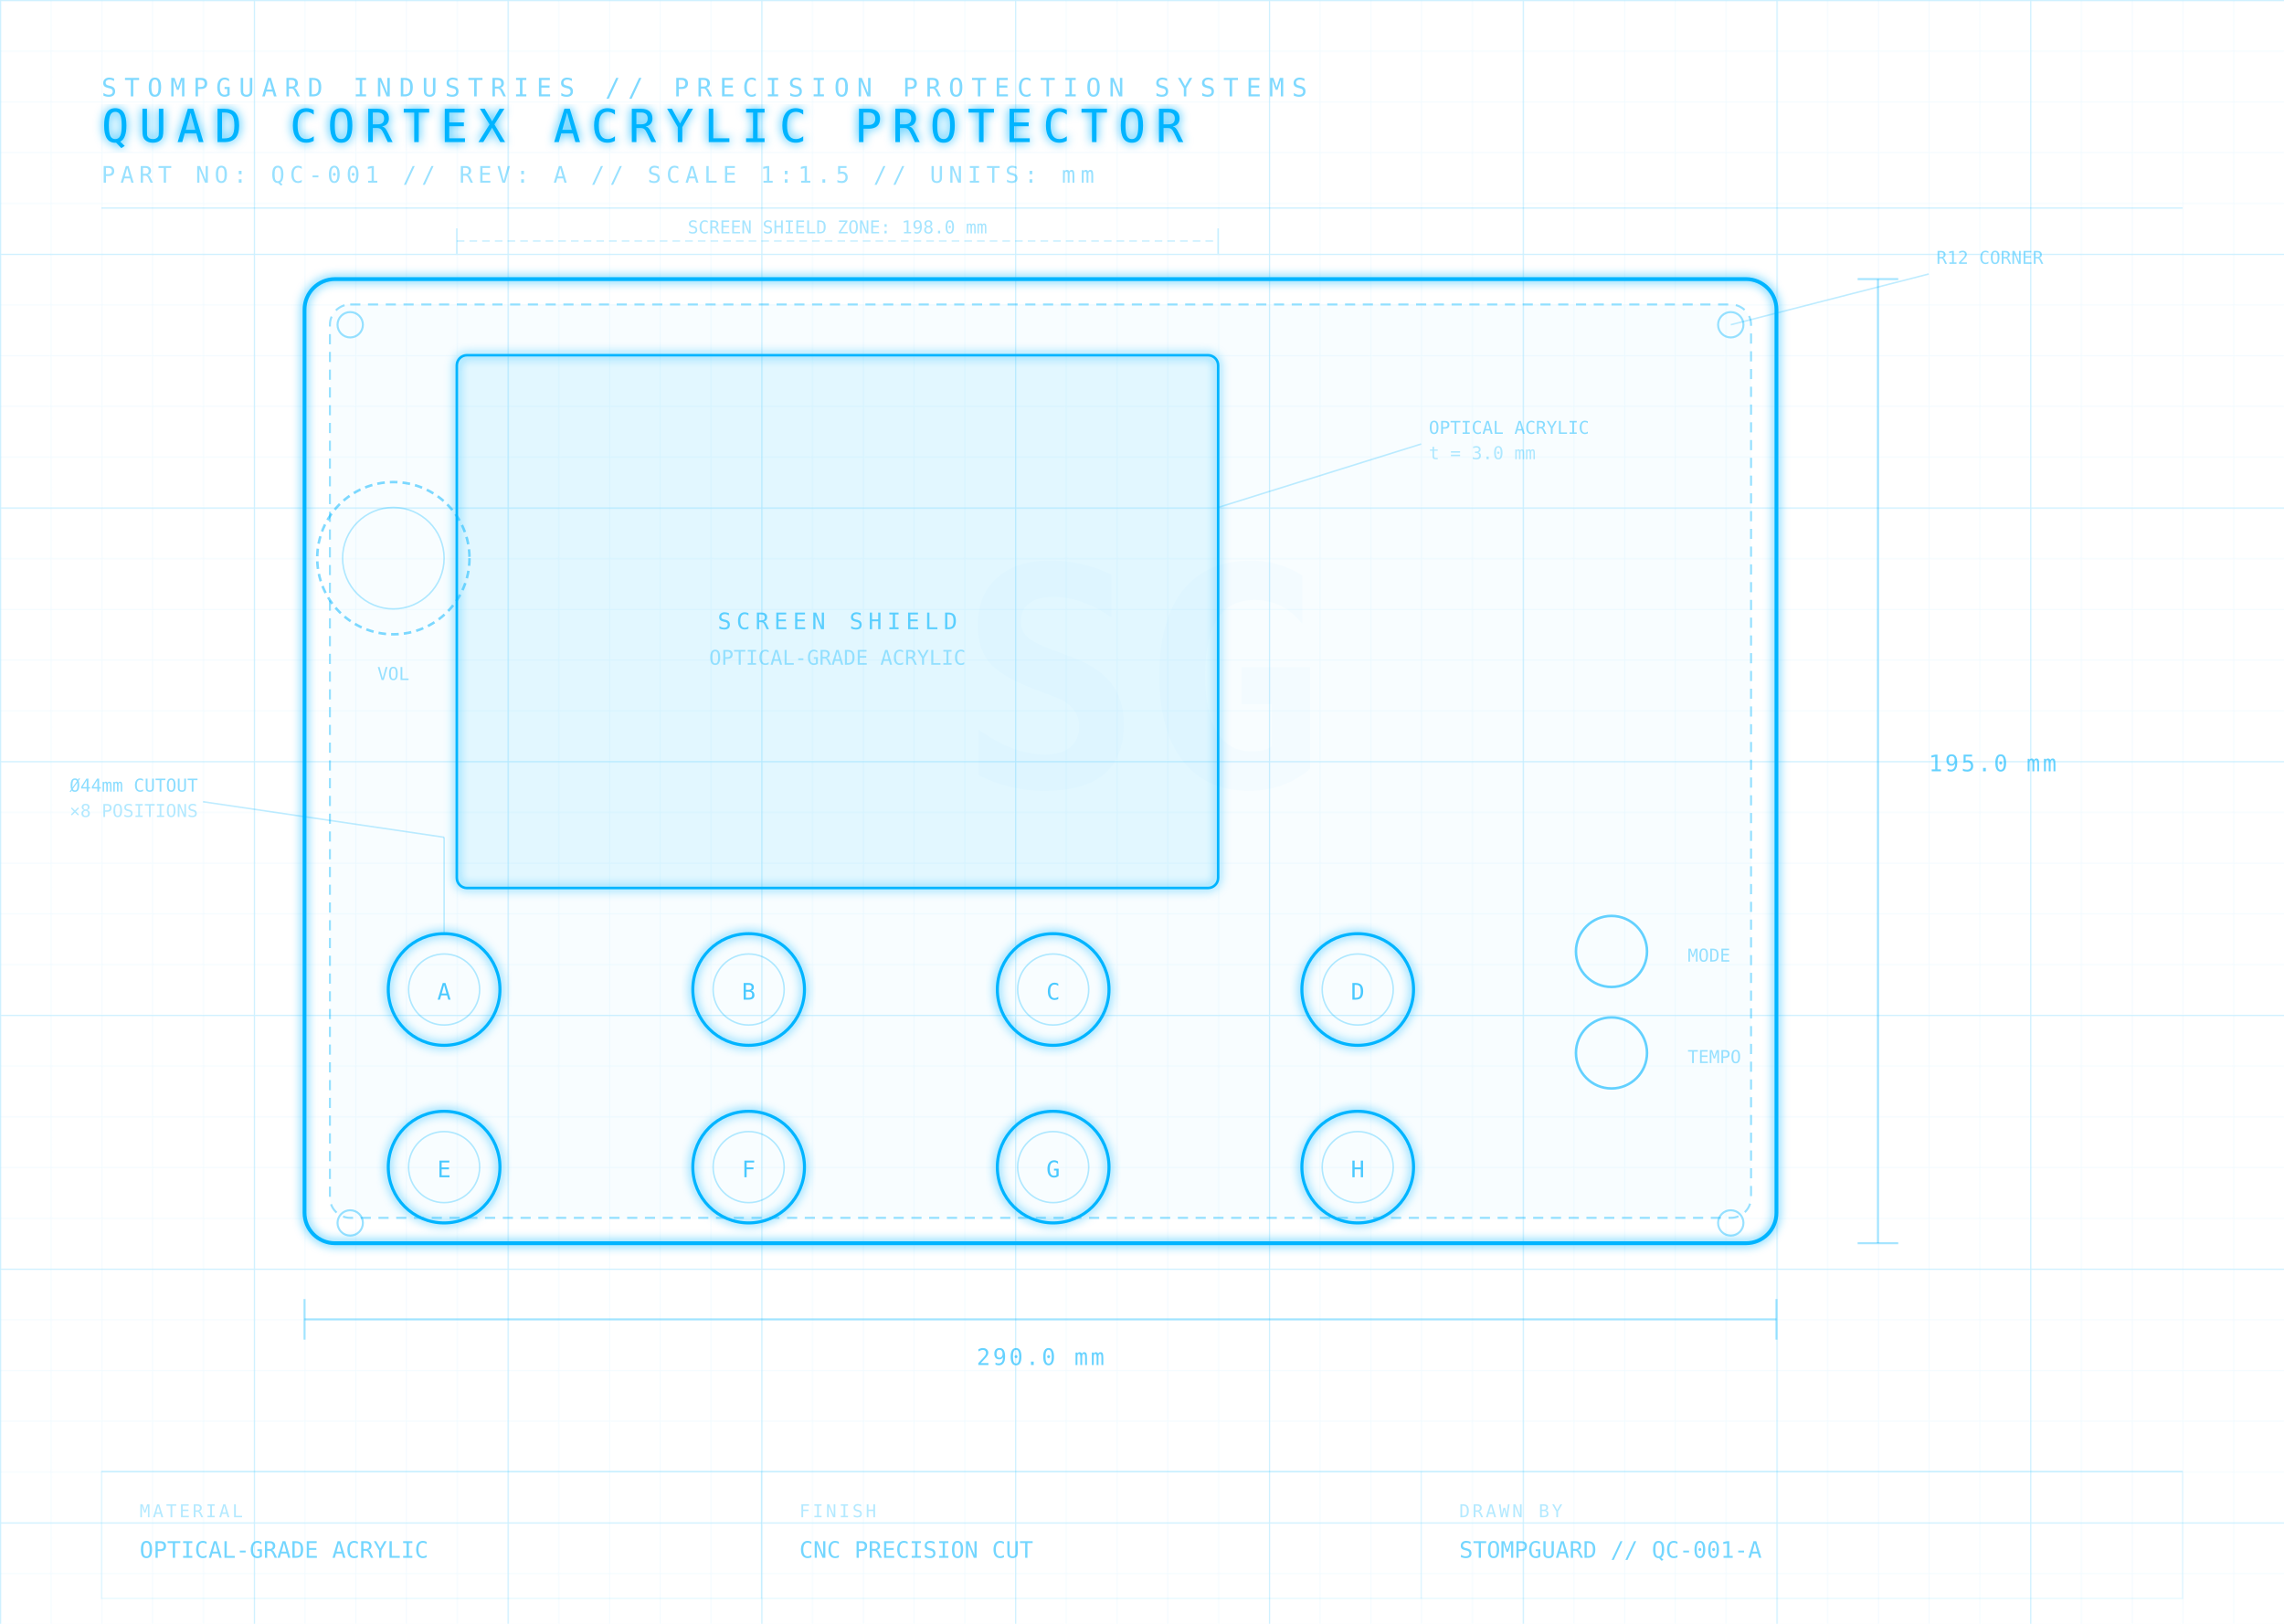
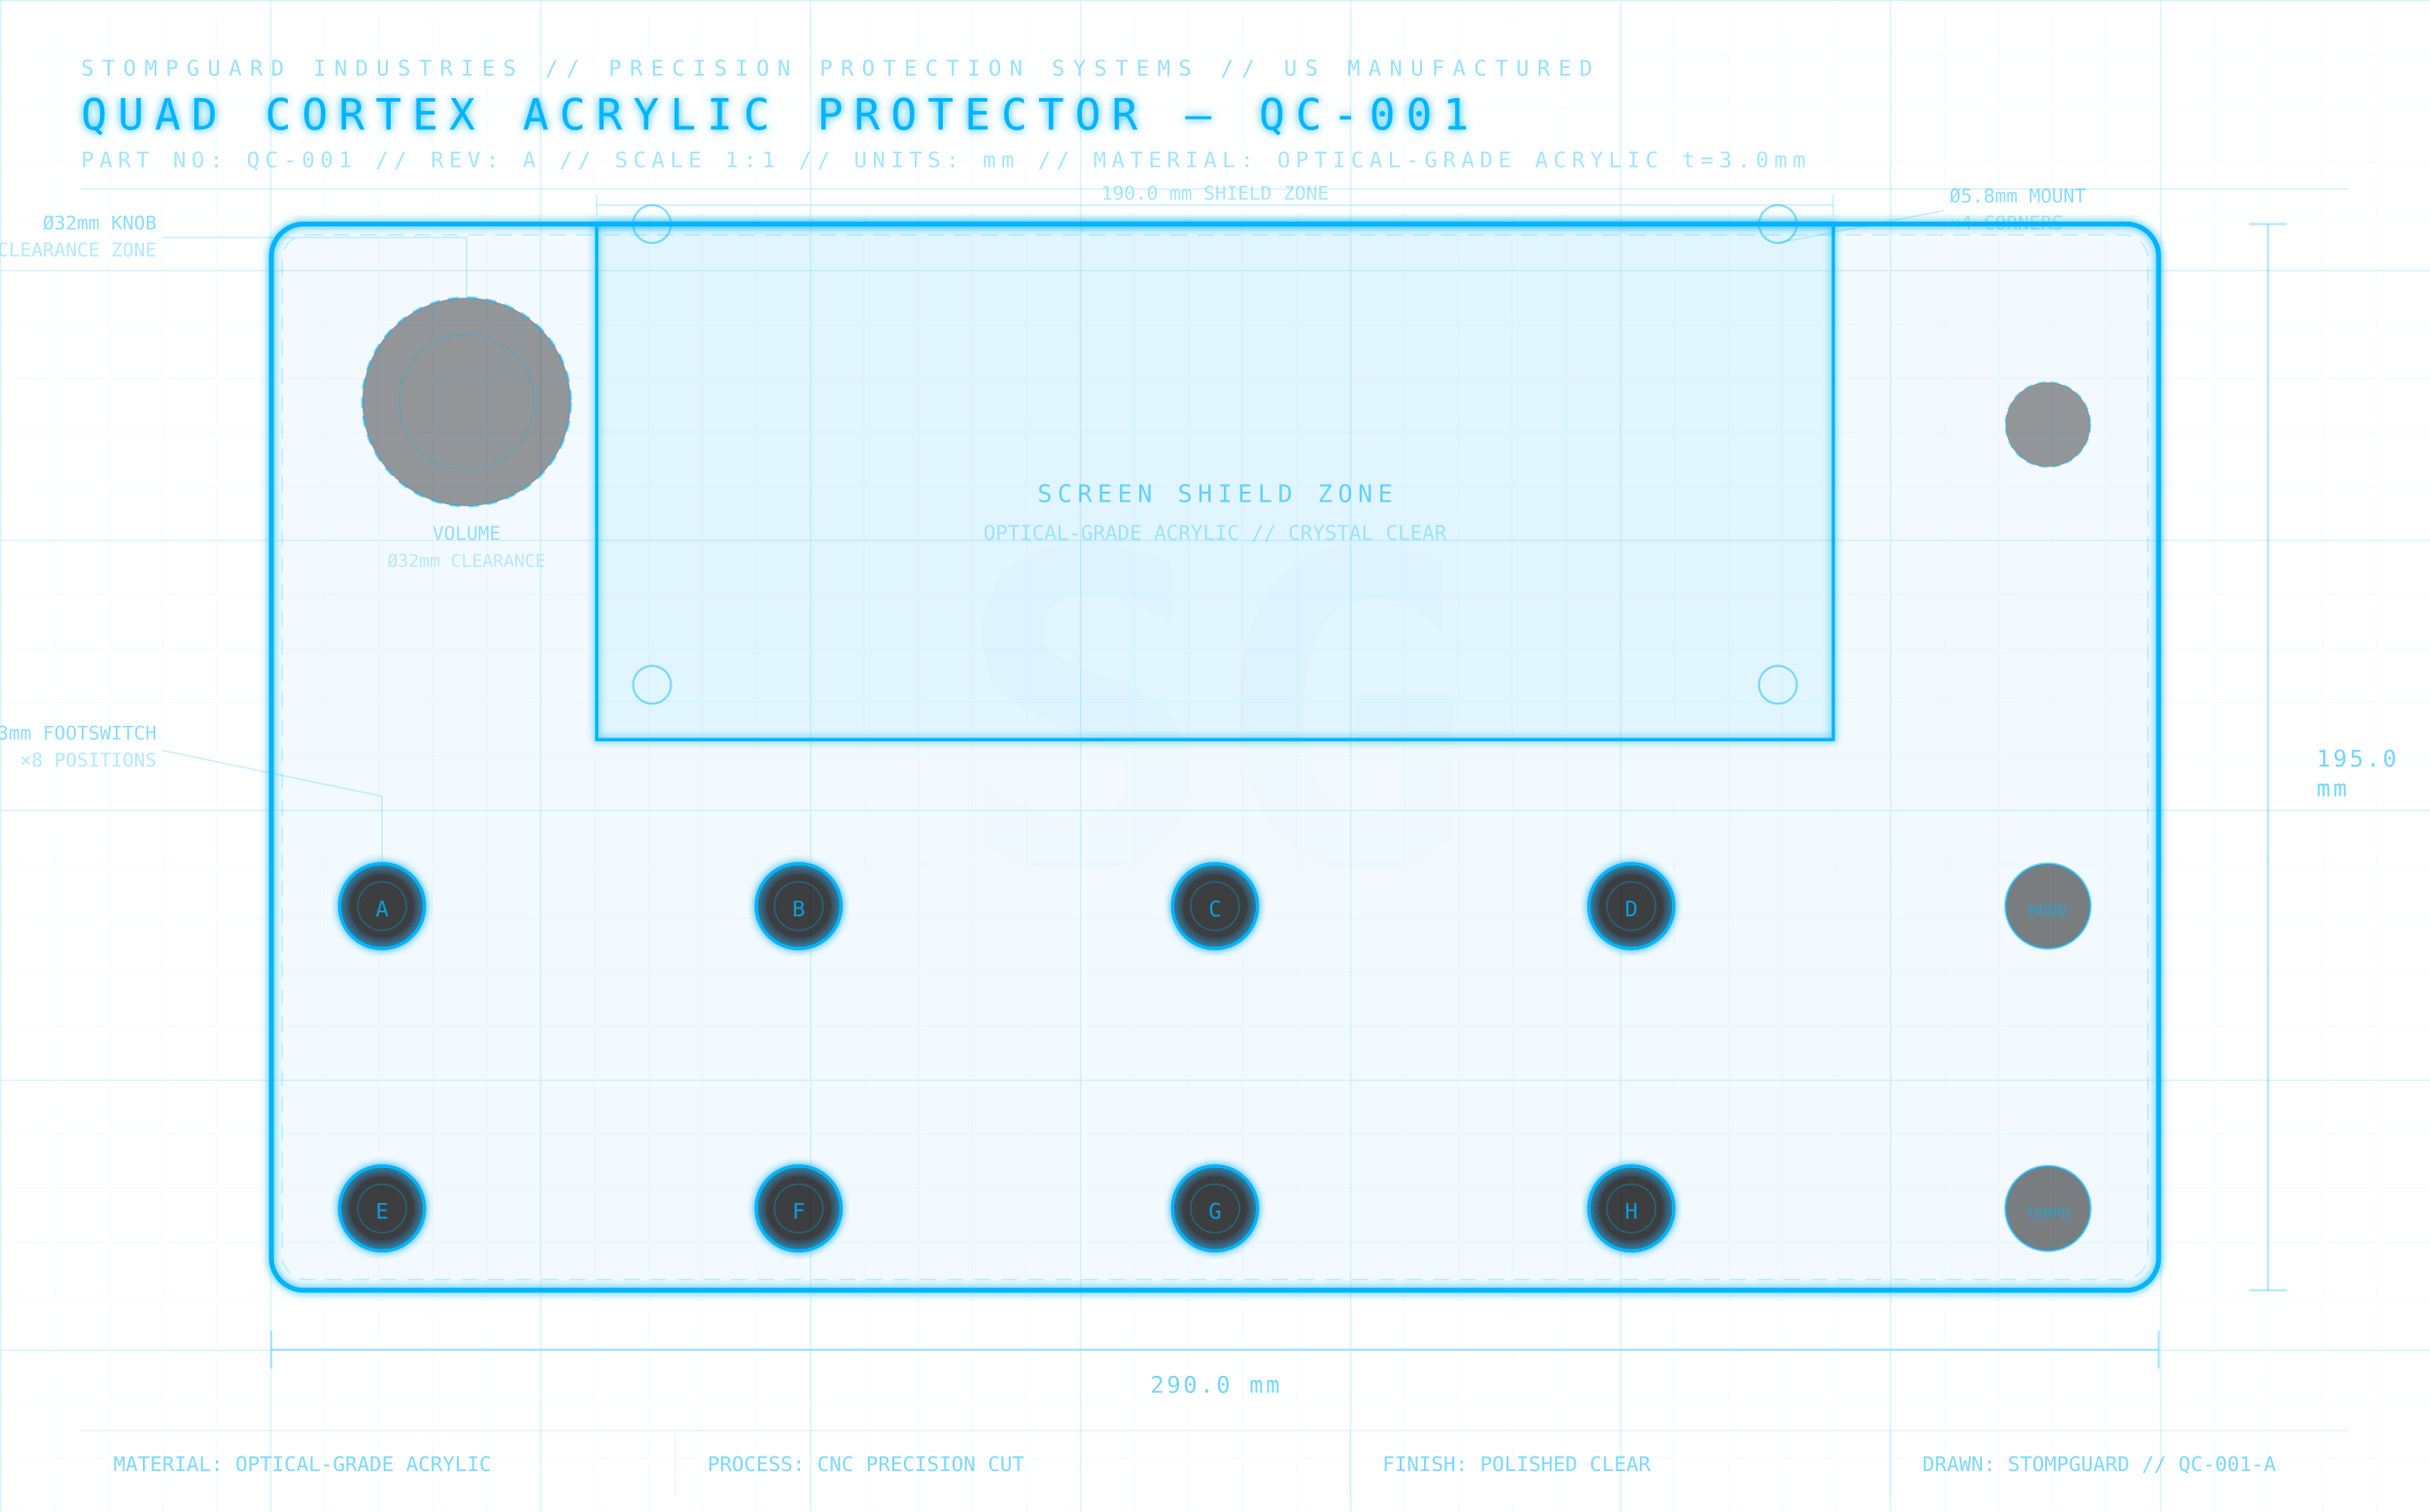
- <svg xmlns="http://www.w3.org/2000/svg" viewBox="0 0 900 640" width="900" height="640" style="background:#080808;">
+ <svg xmlns="http://www.w3.org/2000/svg" viewBox="0 0 900 560" width="900" height="560" style="background:#080808;">
  <defs>
    <pattern id="grid" width="20" height="20" patternUnits="userSpaceOnUse">
-       <path d="M 20 0 L 0 0 0 20" fill="none" stroke="rgba(0,180,255,0.07)" stroke-width="0.5" />
+       <path d="M 20 0 L 0 0 0 20" fill="none" stroke="rgba(0,180,255,0.06)" stroke-width="0.5" />
    </pattern>
    <pattern id="grid-major" width="100" height="100" patternUnits="userSpaceOnUse">
      <rect width="100" height="100" fill="url(#grid)" />
-       <path d="M 100 0 L 0 0 0 100" fill="none" stroke="rgba(0,180,255,0.15)" stroke-width="1" />
+       <path d="M 100 0 L 0 0 0 100" fill="none" stroke="rgba(0,180,255,0.13)" stroke-width="1" />
    </pattern>
    <filter id="glow">
-       <feGaussianBlur stdDeviation="2" result="coloredBlur" />
+       <feGaussianBlur stdDeviation="1.5" result="coloredBlur" />
+       <feMerge>
+         <feMergeNode in="coloredBlur" />
+         <feMergeNode in="SourceGraphic" />
+       </feMerge>
+     </filter>
+     <filter id="glow-soft">
+       <feGaussianBlur stdDeviation="3" result="coloredBlur" />
      <feMerge>
        <feMergeNode in="coloredBlur" />
        <feMergeNode in="SourceGraphic" />
      </feMerge>
    </filter>
  </defs>
-   <rect width="900" height="640" fill="url(#grid-major)" />
-   <text x="40" y="38" font-family="Share Tech Mono, monospace" font-size="10" fill="rgba(0,180,255,0.5)" letter-spacing="3">STOMPGUARD INDUSTRIES // PRECISION PROTECTION SYSTEMS</text>
-   <text x="40" y="56" font-family="Share Tech Mono, monospace" font-size="18" fill="#00B4FF" letter-spacing="4" filter="url(#glow)">QUAD CORTEX ACRYLIC PROTECTOR</text>
-   <text x="40" y="72" font-family="Share Tech Mono, monospace" font-size="9" fill="rgba(0,180,255,0.4)" letter-spacing="2">PART NO: QC-001 // REV: A // SCALE 1:1.5 // UNITS: mm</text>
-   <line x1="40" y1="82" x2="860" y2="82" stroke="rgba(0,180,255,0.2)" stroke-width="0.5" />
-   <rect x="120" y="110" width="580" height="380" rx="12" ry="12" fill="none" stroke="#00B4FF" stroke-width="1.5" filter="url(#glow)" />
-   <rect x="130" y="120" width="560" height="360" rx="8" ry="8" fill="rgba(0,180,255,0.03)" stroke="rgba(0,180,255,0.4)" stroke-width="0.8" stroke-dasharray="4,3" />
-   <rect x="180" y="140" width="300" height="210" rx="4" fill="rgba(0,180,255,0.05)" stroke="#00B4FF" stroke-width="1" filter="url(#glow)" />
-   <text x="330" y="248" font-family="Share Tech Mono, monospace" font-size="9" fill="rgba(0,180,255,0.6)" text-anchor="middle" letter-spacing="2">SCREEN SHIELD</text>
-   <text x="330" y="262" font-family="Share Tech Mono, monospace" font-size="8" fill="rgba(0,180,255,0.35)" text-anchor="middle">OPTICAL-GRADE ACRYLIC</text>
-   <circle cx="175" cy="390" r="22" fill="none" stroke="#00B4FF" stroke-width="1.2" filter="url(#glow)" />
-   <circle cx="175" cy="390" r="14" fill="none" stroke="rgba(0,180,255,0.3)" stroke-width="0.6" />
-   <text x="175" y="394" font-family="Share Tech Mono, monospace" font-size="9" fill="rgba(0,180,255,0.7)" text-anchor="middle">A</text>
-   <circle cx="295" cy="390" r="22" fill="none" stroke="#00B4FF" stroke-width="1.2" filter="url(#glow)" />
-   <circle cx="295" cy="390" r="14" fill="none" stroke="rgba(0,180,255,0.3)" stroke-width="0.6" />
-   <text x="295" y="394" font-family="Share Tech Mono, monospace" font-size="9" fill="rgba(0,180,255,0.7)" text-anchor="middle">B</text>
-   <circle cx="415" cy="390" r="22" fill="none" stroke="#00B4FF" stroke-width="1.2" filter="url(#glow)" />
-   <circle cx="415" cy="390" r="14" fill="none" stroke="rgba(0,180,255,0.3)" stroke-width="0.6" />
-   <text x="415" y="394" font-family="Share Tech Mono, monospace" font-size="9" fill="rgba(0,180,255,0.7)" text-anchor="middle">C</text>
-   <circle cx="535" cy="390" r="22" fill="none" stroke="#00B4FF" stroke-width="1.2" filter="url(#glow)" />
-   <circle cx="535" cy="390" r="14" fill="none" stroke="rgba(0,180,255,0.3)" stroke-width="0.6" />
-   <text x="535" y="394" font-family="Share Tech Mono, monospace" font-size="9" fill="rgba(0,180,255,0.7)" text-anchor="middle">D</text>
-   <circle cx="635" cy="375" r="14" fill="none" stroke="rgba(0,180,255,0.6)" stroke-width="1" />
-   <circle cx="635" cy="415" r="14" fill="none" stroke="rgba(0,180,255,0.6)" stroke-width="1" />
-   <text x="665" y="379" font-family="Share Tech Mono, monospace" font-size="7" fill="rgba(0,180,255,0.4)">MODE</text>
-   <text x="665" y="419" font-family="Share Tech Mono, monospace" font-size="7" fill="rgba(0,180,255,0.4)">TEMPO</text>
-   <circle cx="175" cy="460" r="22" fill="none" stroke="#00B4FF" stroke-width="1.2" filter="url(#glow)" />
-   <circle cx="175" cy="460" r="14" fill="none" stroke="rgba(0,180,255,0.3)" stroke-width="0.6" />
-   <text x="175" y="464" font-family="Share Tech Mono, monospace" font-size="9" fill="rgba(0,180,255,0.7)" text-anchor="middle">E</text>
-   <circle cx="295" cy="460" r="22" fill="none" stroke="#00B4FF" stroke-width="1.2" filter="url(#glow)" />
-   <circle cx="295" cy="460" r="14" fill="none" stroke="rgba(0,180,255,0.3)" stroke-width="0.6" />
-   <text x="295" y="464" font-family="Share Tech Mono, monospace" font-size="9" fill="rgba(0,180,255,0.7)" text-anchor="middle">F</text>
-   <circle cx="415" cy="460" r="22" fill="none" stroke="#00B4FF" stroke-width="1.2" filter="url(#glow)" />
-   <circle cx="415" cy="460" r="14" fill="none" stroke="rgba(0,180,255,0.3)" stroke-width="0.6" />
-   <text x="415" y="464" font-family="Share Tech Mono, monospace" font-size="9" fill="rgba(0,180,255,0.7)" text-anchor="middle">G</text>
-   <circle cx="535" cy="460" r="22" fill="none" stroke="#00B4FF" stroke-width="1.2" filter="url(#glow)" />
-   <circle cx="535" cy="460" r="14" fill="none" stroke="rgba(0,180,255,0.3)" stroke-width="0.6" />
-   <text x="535" y="464" font-family="Share Tech Mono, monospace" font-size="9" fill="rgba(0,180,255,0.7)" text-anchor="middle">H</text>
-   <circle cx="155" cy="220" r="30" fill="none" stroke="rgba(0,180,255,0.5)" stroke-width="1" stroke-dasharray="3,2" />
-   <circle cx="155" cy="220" r="20" fill="none" stroke="rgba(0,180,255,0.3)" stroke-width="0.6" />
-   <text x="155" y="268" font-family="Share Tech Mono, monospace" font-size="7" fill="rgba(0,180,255,0.4)" text-anchor="middle">VOL</text>
-   <circle cx="138" cy="128" r="5" fill="none" stroke="rgba(0,180,255,0.4)" stroke-width="0.8" />
-   <circle cx="682" cy="128" r="5" fill="none" stroke="rgba(0,180,255,0.4)" stroke-width="0.8" />
-   <circle cx="138" cy="482" r="5" fill="none" stroke="rgba(0,180,255,0.4)" stroke-width="0.8" />
-   <circle cx="682" cy="482" r="5" fill="none" stroke="rgba(0,180,255,0.4)" stroke-width="0.8" />
-   <line x1="120" y1="520" x2="700" y2="520" stroke="rgba(0,180,255,0.35)" stroke-width="0.8" />
-   <line x1="120" y1="512" x2="120" y2="528" stroke="rgba(0,180,255,0.35)" stroke-width="0.8" />
-   <line x1="700" y1="512" x2="700" y2="528" stroke="rgba(0,180,255,0.35)" stroke-width="0.8" />
-   <text x="410" y="538" font-family="Share Tech Mono, monospace" font-size="9" fill="rgba(0,180,255,0.6)" text-anchor="middle" letter-spacing="1">290.0 mm</text>
-   <line x1="740" y1="110" x2="740" y2="490" stroke="rgba(0,180,255,0.35)" stroke-width="0.8" />
-   <line x1="732" y1="110" x2="748" y2="110" stroke="rgba(0,180,255,0.35)" stroke-width="0.8" />
-   <line x1="732" y1="490" x2="748" y2="490" stroke="rgba(0,180,255,0.35)" stroke-width="0.8" />
-   <text x="760" y="304" font-family="Share Tech Mono, monospace" font-size="9" fill="rgba(0,180,255,0.6)" letter-spacing="1">195.0 mm</text>
-   <line x1="180" y1="95" x2="480" y2="95" stroke="rgba(0,180,255,0.2)" stroke-width="0.6" stroke-dasharray="3,2" />
-   <line x1="180" y1="90" x2="180" y2="100" stroke="rgba(0,180,255,0.2)" stroke-width="0.6" />
-   <line x1="480" y1="90" x2="480" y2="100" stroke="rgba(0,180,255,0.2)" stroke-width="0.6" />
-   <text x="330" y="92" font-family="Share Tech Mono, monospace" font-size="7" fill="rgba(0,180,255,0.35)" text-anchor="middle">SCREEN SHIELD ZONE: 198.0 mm</text>
-   <line x1="175" y1="368" x2="175" y2="330" stroke="rgba(0,180,255,0.25)" stroke-width="0.6" />
-   <line x1="175" y1="330" x2="80" y2="316" stroke="rgba(0,180,255,0.25)" stroke-width="0.6" />
-   <text x="78" y="312" font-family="Share Tech Mono, monospace" font-size="7" fill="rgba(0,180,255,0.45)" text-anchor="end">Ø44mm CUTOUT</text>
-   <text x="78" y="322" font-family="Share Tech Mono, monospace" font-size="7" fill="rgba(0,180,255,0.3)" text-anchor="end">×8 POSITIONS</text>
-   <line x1="480" y1="200" x2="560" y2="175" stroke="rgba(0,180,255,0.25)" stroke-width="0.6" />
-   <text x="563" y="171" font-family="Share Tech Mono, monospace" font-size="7" fill="rgba(0,180,255,0.45)">OPTICAL ACRYLIC</text>
-   <text x="563" y="181" font-family="Share Tech Mono, monospace" font-size="7" fill="rgba(0,180,255,0.3)">t = 3.0 mm</text>
-   <line x1="682" y1="128" x2="760" y2="108" stroke="rgba(0,180,255,0.25)" stroke-width="0.6" />
-   <text x="763" y="104" font-family="Share Tech Mono, monospace" font-size="7" fill="rgba(0,180,255,0.45)">R12 CORNER</text>
-   <line x1="40" y1="580" x2="860" y2="580" stroke="rgba(0,180,255,0.15)" stroke-width="0.5" />
-   <rect x="40" y="580" width="820" height="50" fill="none" stroke="rgba(0,180,255,0.1)" stroke-width="0.5" />
-   <line x1="300" y1="580" x2="300" y2="630" stroke="rgba(0,180,255,0.1)" stroke-width="0.5" />
-   <line x1="560" y1="580" x2="560" y2="630" stroke="rgba(0,180,255,0.1)" stroke-width="0.5" />
-   <text x="55" y="598" font-family="Share Tech Mono, monospace" font-size="7" fill="rgba(0,180,255,0.3)" letter-spacing="1">MATERIAL</text>
-   <text x="55" y="614" font-family="Share Tech Mono, monospace" font-size="9" fill="rgba(0,180,255,0.55)">OPTICAL-GRADE ACRYLIC</text>
-   <text x="315" y="598" font-family="Share Tech Mono, monospace" font-size="7" fill="rgba(0,180,255,0.3)" letter-spacing="1">FINISH</text>
-   <text x="315" y="614" font-family="Share Tech Mono, monospace" font-size="9" fill="rgba(0,180,255,0.55)">CNC PRECISION CUT</text>
-   <text x="575" y="598" font-family="Share Tech Mono, monospace" font-size="7" fill="rgba(0,180,255,0.3)" letter-spacing="1">DRAWN BY</text>
-   <text x="575" y="614" font-family="Share Tech Mono, monospace" font-size="9" fill="rgba(0,180,255,0.55)">STOMPGUARD // QC-001-A</text>
-   <text x="450" y="310" font-family="Share Tech Mono, monospace" font-size="120" fill="rgba(0,180,255,0.02)" text-anchor="middle" font-weight="bold">SG</text>
+   <rect width="900" height="560" fill="url(#grid-major)" />
+   <text x="30" y="28" font-family="Share Tech Mono,monospace" font-size="8" fill="rgba(0,180,255,0.4)" letter-spacing="3">STOMPGUARD INDUSTRIES // PRECISION PROTECTION SYSTEMS // US MANUFACTURED</text>
+   <text x="30" y="48" font-family="Share Tech Mono,monospace" font-size="16" fill="#00B4FF" letter-spacing="4" filter="url(#glow)">QUAD CORTEX ACRYLIC PROTECTOR — QC-001</text>
+   <text x="30" y="62" font-family="Share Tech Mono,monospace" font-size="8" fill="rgba(0,180,255,0.35)" letter-spacing="2">PART NO: QC-001 // REV: A // SCALE 1:1 // UNITS: mm // MATERIAL: OPTICAL-GRADE ACRYLIC t=3.0mm</text>
+   <line x1="30" y1="70" x2="870" y2="70" stroke="rgba(0,180,255,0.18)" stroke-width="0.5" />
+   <rect x="100.5" y="83" width="699" height="395" rx="12" ry="12" fill="rgba(0,180,255,0.025)" stroke="#00B4FF" stroke-width="1.8" filter="url(#glow)" />
+   <rect x="104.5" y="87" width="691" height="387" rx="9" ry="9" fill="none" stroke="rgba(0,180,255,0.2)" stroke-width="0.6" stroke-dasharray="6,4" />
+   <rect x="221" y="83" width="458" height="191" fill="rgba(0,180,255,0.04)" stroke="#00B4FF" stroke-width="1.2" filter="url(#glow)" />
+   <text x="450" y="186" font-family="Share Tech Mono,monospace" font-size="9" fill="rgba(0,180,255,0.55)" text-anchor="middle" letter-spacing="2">SCREEN SHIELD ZONE</text>
+   <text x="450" y="200" font-family="Share Tech Mono,monospace" font-size="7.5" fill="rgba(0,180,255,0.3)" text-anchor="middle">OPTICAL-GRADE ACRYLIC // CRYSTAL CLEAR</text>
+   <circle cx="172.8" cy="148.9" r="38.6" fill="rgba(0,0,0,0.4)" stroke="rgba(0,180,255,0.5)" stroke-width="1" stroke-dasharray="4,3" />
+   <circle cx="172.8" cy="148.9" r="25" fill="none" stroke="rgba(0,180,255,0.25)" stroke-width="0.6" />
+   <text x="172.8" y="200" font-family="Share Tech Mono,monospace" font-size="7" fill="rgba(0,180,255,0.4)" text-anchor="middle">VOLUME</text>
+   <text x="172.8" y="210" font-family="Share Tech Mono,monospace" font-size="6.5" fill="rgba(0,180,255,0.25)" text-anchor="middle">Ø32mm CLEARANCE</text>
+   <circle cx="141.5" cy="335.7" r="15.7" fill="rgba(0,0,0,0.5)" stroke="#00B4FF" stroke-width="1.3" filter="url(#glow)" />
+   <circle cx="141.5" cy="335.7" r="9" fill="none" stroke="rgba(0,180,255,0.3)" stroke-width="0.6" />
+   <text x="141.5" y="339.5" font-family="Share Tech Mono,monospace" font-size="8" fill="rgba(0,180,255,0.8)" text-anchor="middle">A</text>
+   <circle cx="295.8" cy="335.7" r="15.7" fill="rgba(0,0,0,0.5)" stroke="#00B4FF" stroke-width="1.3" filter="url(#glow)" />
+   <circle cx="295.8" cy="335.7" r="9" fill="none" stroke="rgba(0,180,255,0.3)" stroke-width="0.6" />
+   <text x="295.8" y="339.5" font-family="Share Tech Mono,monospace" font-size="8" fill="rgba(0,180,255,0.8)" text-anchor="middle">B</text>
+   <circle cx="450" cy="335.7" r="15.7" fill="rgba(0,0,0,0.5)" stroke="#00B4FF" stroke-width="1.3" filter="url(#glow)" />
+   <circle cx="450" cy="335.7" r="9" fill="none" stroke="rgba(0,180,255,0.3)" stroke-width="0.6" />
+   <text x="450" y="339.5" font-family="Share Tech Mono,monospace" font-size="8" fill="rgba(0,180,255,0.8)" text-anchor="middle">C</text>
+   <circle cx="604.2" cy="335.7" r="15.7" fill="rgba(0,0,0,0.5)" stroke="#00B4FF" stroke-width="1.3" filter="url(#glow)" />
+   <circle cx="604.2" cy="335.7" r="9" fill="none" stroke="rgba(0,180,255,0.3)" stroke-width="0.6" />
+   <text x="604.2" y="339.5" font-family="Share Tech Mono,monospace" font-size="8" fill="rgba(0,180,255,0.8)" text-anchor="middle">D</text>
+   <circle cx="758.5" cy="335.7" r="15.7" fill="rgba(0,0,0,0.5)" stroke="rgba(0,180,255,0.55)" stroke-width="1" />
+   <text x="758.5" y="339.5" font-family="Share Tech Mono,monospace" font-size="6" fill="rgba(0,180,255,0.6)" text-anchor="middle">MODE</text>
+   <circle cx="141.5" cy="447.7" r="15.7" fill="rgba(0,0,0,0.5)" stroke="#00B4FF" stroke-width="1.3" filter="url(#glow)" />
+   <circle cx="141.5" cy="447.7" r="9" fill="none" stroke="rgba(0,180,255,0.3)" stroke-width="0.6" />
+   <text x="141.5" y="451.5" font-family="Share Tech Mono,monospace" font-size="8" fill="rgba(0,180,255,0.8)" text-anchor="middle">E</text>
+   <circle cx="295.8" cy="447.7" r="15.7" fill="rgba(0,0,0,0.5)" stroke="#00B4FF" stroke-width="1.3" filter="url(#glow)" />
+   <circle cx="295.8" cy="447.7" r="9" fill="none" stroke="rgba(0,180,255,0.3)" stroke-width="0.6" />
+   <text x="295.8" y="451.5" font-family="Share Tech Mono,monospace" font-size="8" fill="rgba(0,180,255,0.8)" text-anchor="middle">F</text>
+   <circle cx="450" cy="447.7" r="15.7" fill="rgba(0,0,0,0.5)" stroke="#00B4FF" stroke-width="1.3" filter="url(#glow)" />
+   <circle cx="450" cy="447.7" r="9" fill="none" stroke="rgba(0,180,255,0.3)" stroke-width="0.6" />
+   <text x="450" y="451.5" font-family="Share Tech Mono,monospace" font-size="8" fill="rgba(0,180,255,0.8)" text-anchor="middle">G</text>
+   <circle cx="604.2" cy="447.7" r="15.7" fill="rgba(0,0,0,0.5)" stroke="#00B4FF" stroke-width="1.3" filter="url(#glow)" />
+   <circle cx="604.2" cy="447.7" r="9" fill="none" stroke="rgba(0,180,255,0.3)" stroke-width="0.6" />
+   <text x="604.2" y="451.5" font-family="Share Tech Mono,monospace" font-size="8" fill="rgba(0,180,255,0.8)" text-anchor="middle">H</text>
+   <circle cx="758.5" cy="447.7" r="15.7" fill="rgba(0,0,0,0.5)" stroke="rgba(0,180,255,0.55)" stroke-width="1" />
+   <text x="758.5" y="451.5" font-family="Share Tech Mono,monospace" font-size="5.5" fill="rgba(0,180,255,0.6)" text-anchor="middle">TEMPO</text>
+   <circle cx="758.5" cy="157.3" r="15.7" fill="rgba(0,0,0,0.4)" stroke="rgba(0,180,255,0.4)" stroke-width="0.8" stroke-dasharray="3,2" />
+   <circle cx="241.5" cy="253.7" r="7" fill="none" stroke="rgba(0,180,255,0.45)" stroke-width="0.8" />
+   <circle cx="658.5" cy="253.7" r="7" fill="none" stroke="rgba(0,180,255,0.45)" stroke-width="0.8" />
+   <circle cx="658.5" cy="83" r="7" fill="none" stroke="rgba(0,180,255,0.45)" stroke-width="0.8" />
+   <circle cx="241.5" cy="83" r="7" fill="none" stroke="rgba(0,180,255,0.45)" stroke-width="0.8" />
+   <line x1="100.5" y1="500" x2="799.5" y2="500" stroke="rgba(0,180,255,0.3)" stroke-width="0.8" />
+   <line x1="100.5" y1="493" x2="100.5" y2="507" stroke="rgba(0,180,255,0.3)" stroke-width="0.8" />
+   <line x1="799.5" y1="493" x2="799.5" y2="507" stroke="rgba(0,180,255,0.3)" stroke-width="0.8" />
+   <text x="450" y="516" font-family="Share Tech Mono,monospace" font-size="8.5" fill="rgba(0,180,255,0.55)" text-anchor="middle" letter-spacing="1">290.0 mm</text>
+   <line x1="840" y1="83" x2="840" y2="478" stroke="rgba(0,180,255,0.3)" stroke-width="0.8" />
+   <line x1="833" y1="83" x2="847" y2="83" stroke="rgba(0,180,255,0.3)" stroke-width="0.8" />
+   <line x1="833" y1="478" x2="847" y2="478" stroke="rgba(0,180,255,0.3)" stroke-width="0.8" />
+   <text x="858" y="284" font-family="Share Tech Mono,monospace" font-size="8.5" fill="rgba(0,180,255,0.55)" letter-spacing="1">195.0</text>
+   <text x="858" y="295" font-family="Share Tech Mono,monospace" font-size="8.5" fill="rgba(0,180,255,0.55)" letter-spacing="1">mm</text>
+   <line x1="221" y1="76" x2="679" y2="76" stroke="rgba(0,180,255,0.2)" stroke-width="0.6" />
+   <line x1="221" y1="72" x2="221" y2="80" stroke="rgba(0,180,255,0.2)" stroke-width="0.6" />
+   <line x1="679" y1="72" x2="679" y2="80" stroke="rgba(0,180,255,0.2)" stroke-width="0.6" />
+   <text x="450" y="74" font-family="Share Tech Mono,monospace" font-size="7" fill="rgba(0,180,255,0.35)" text-anchor="middle">190.0 mm SHIELD ZONE</text>
+   <line x1="141.5" y1="320" x2="141.5" y2="295" stroke="rgba(0,180,255,0.2)" stroke-width="0.6" />
+   <line x1="141.5" y1="295" x2="60" y2="278" stroke="rgba(0,180,255,0.2)" stroke-width="0.6" />
+   <text x="58" y="274" font-family="Share Tech Mono,monospace" font-size="7" fill="rgba(0,180,255,0.45)" text-anchor="end">Ø13mm FOOTSWITCH</text>
+   <text x="58" y="284" font-family="Share Tech Mono,monospace" font-size="7" fill="rgba(0,180,255,0.3)" text-anchor="end">×8 POSITIONS</text>
+   <line x1="172.8" y1="110.3" x2="172.8" y2="88" stroke="rgba(0,180,255,0.2)" stroke-width="0.6" />
+   <line x1="172.8" y1="88" x2="60" y2="88" stroke="rgba(0,180,255,0.2)" stroke-width="0.6" />
+   <text x="58" y="85" font-family="Share Tech Mono,monospace" font-size="7" fill="rgba(0,180,255,0.45)" text-anchor="end">Ø32mm KNOB</text>
+   <text x="58" y="95" font-family="Share Tech Mono,monospace" font-size="7" fill="rgba(0,180,255,0.3)" text-anchor="end">CLEARANCE ZONE</text>
+   <line x1="658.5" y1="90" x2="720" y2="78" stroke="rgba(0,180,255,0.2)" stroke-width="0.6" />
+   <text x="722" y="75" font-family="Share Tech Mono,monospace" font-size="7" fill="rgba(0,180,255,0.45)">Ø5.8mm MOUNT</text>
+   <text x="722" y="85" font-family="Share Tech Mono,monospace" font-size="7" fill="rgba(0,180,255,0.3)">×4 CORNERS</text>
+   <text x="450" y="320" font-family="Share Tech Mono,monospace" font-size="160" fill="rgba(0,180,255,0.015)" text-anchor="middle" font-weight="bold">SG</text>
+   <line x1="30" y1="530" x2="870" y2="530" stroke="rgba(0,180,255,0.12)" stroke-width="0.5" />
+   <rect x="30" y="530" width="840" height="24" fill="none" />
+   <line x1="250" y1="530" x2="250" y2="554" stroke="rgba(0,180,255,0.1)" stroke-width="0.5" />
+   <line x1="500" y1="530" x2="500" y2="554" stroke="rgba(0,180,255,0.1)" stroke-width="0.5" />
+   <line x1="700" y1="530" x2="700" y2="554" stroke="rgba(0,180,255,0.1)" stroke-width="0.5" />
+   <text x="42" y="545" font-family="Share Tech Mono,monospace" font-size="7.5" fill="rgba(0,180,255,0.5)">MATERIAL: OPTICAL-GRADE ACRYLIC</text>
+   <text x="262" y="545" font-family="Share Tech Mono,monospace" font-size="7.5" fill="rgba(0,180,255,0.5)">PROCESS: CNC PRECISION CUT</text>
+   <text x="512" y="545" font-family="Share Tech Mono,monospace" font-size="7.5" fill="rgba(0,180,255,0.5)">FINISH: POLISHED CLEAR</text>
+   <text x="712" y="545" font-family="Share Tech Mono,monospace" font-size="7.5" fill="rgba(0,180,255,0.5)">DRAWN: STOMPGUARD // QC-001-A</text>
</svg>
